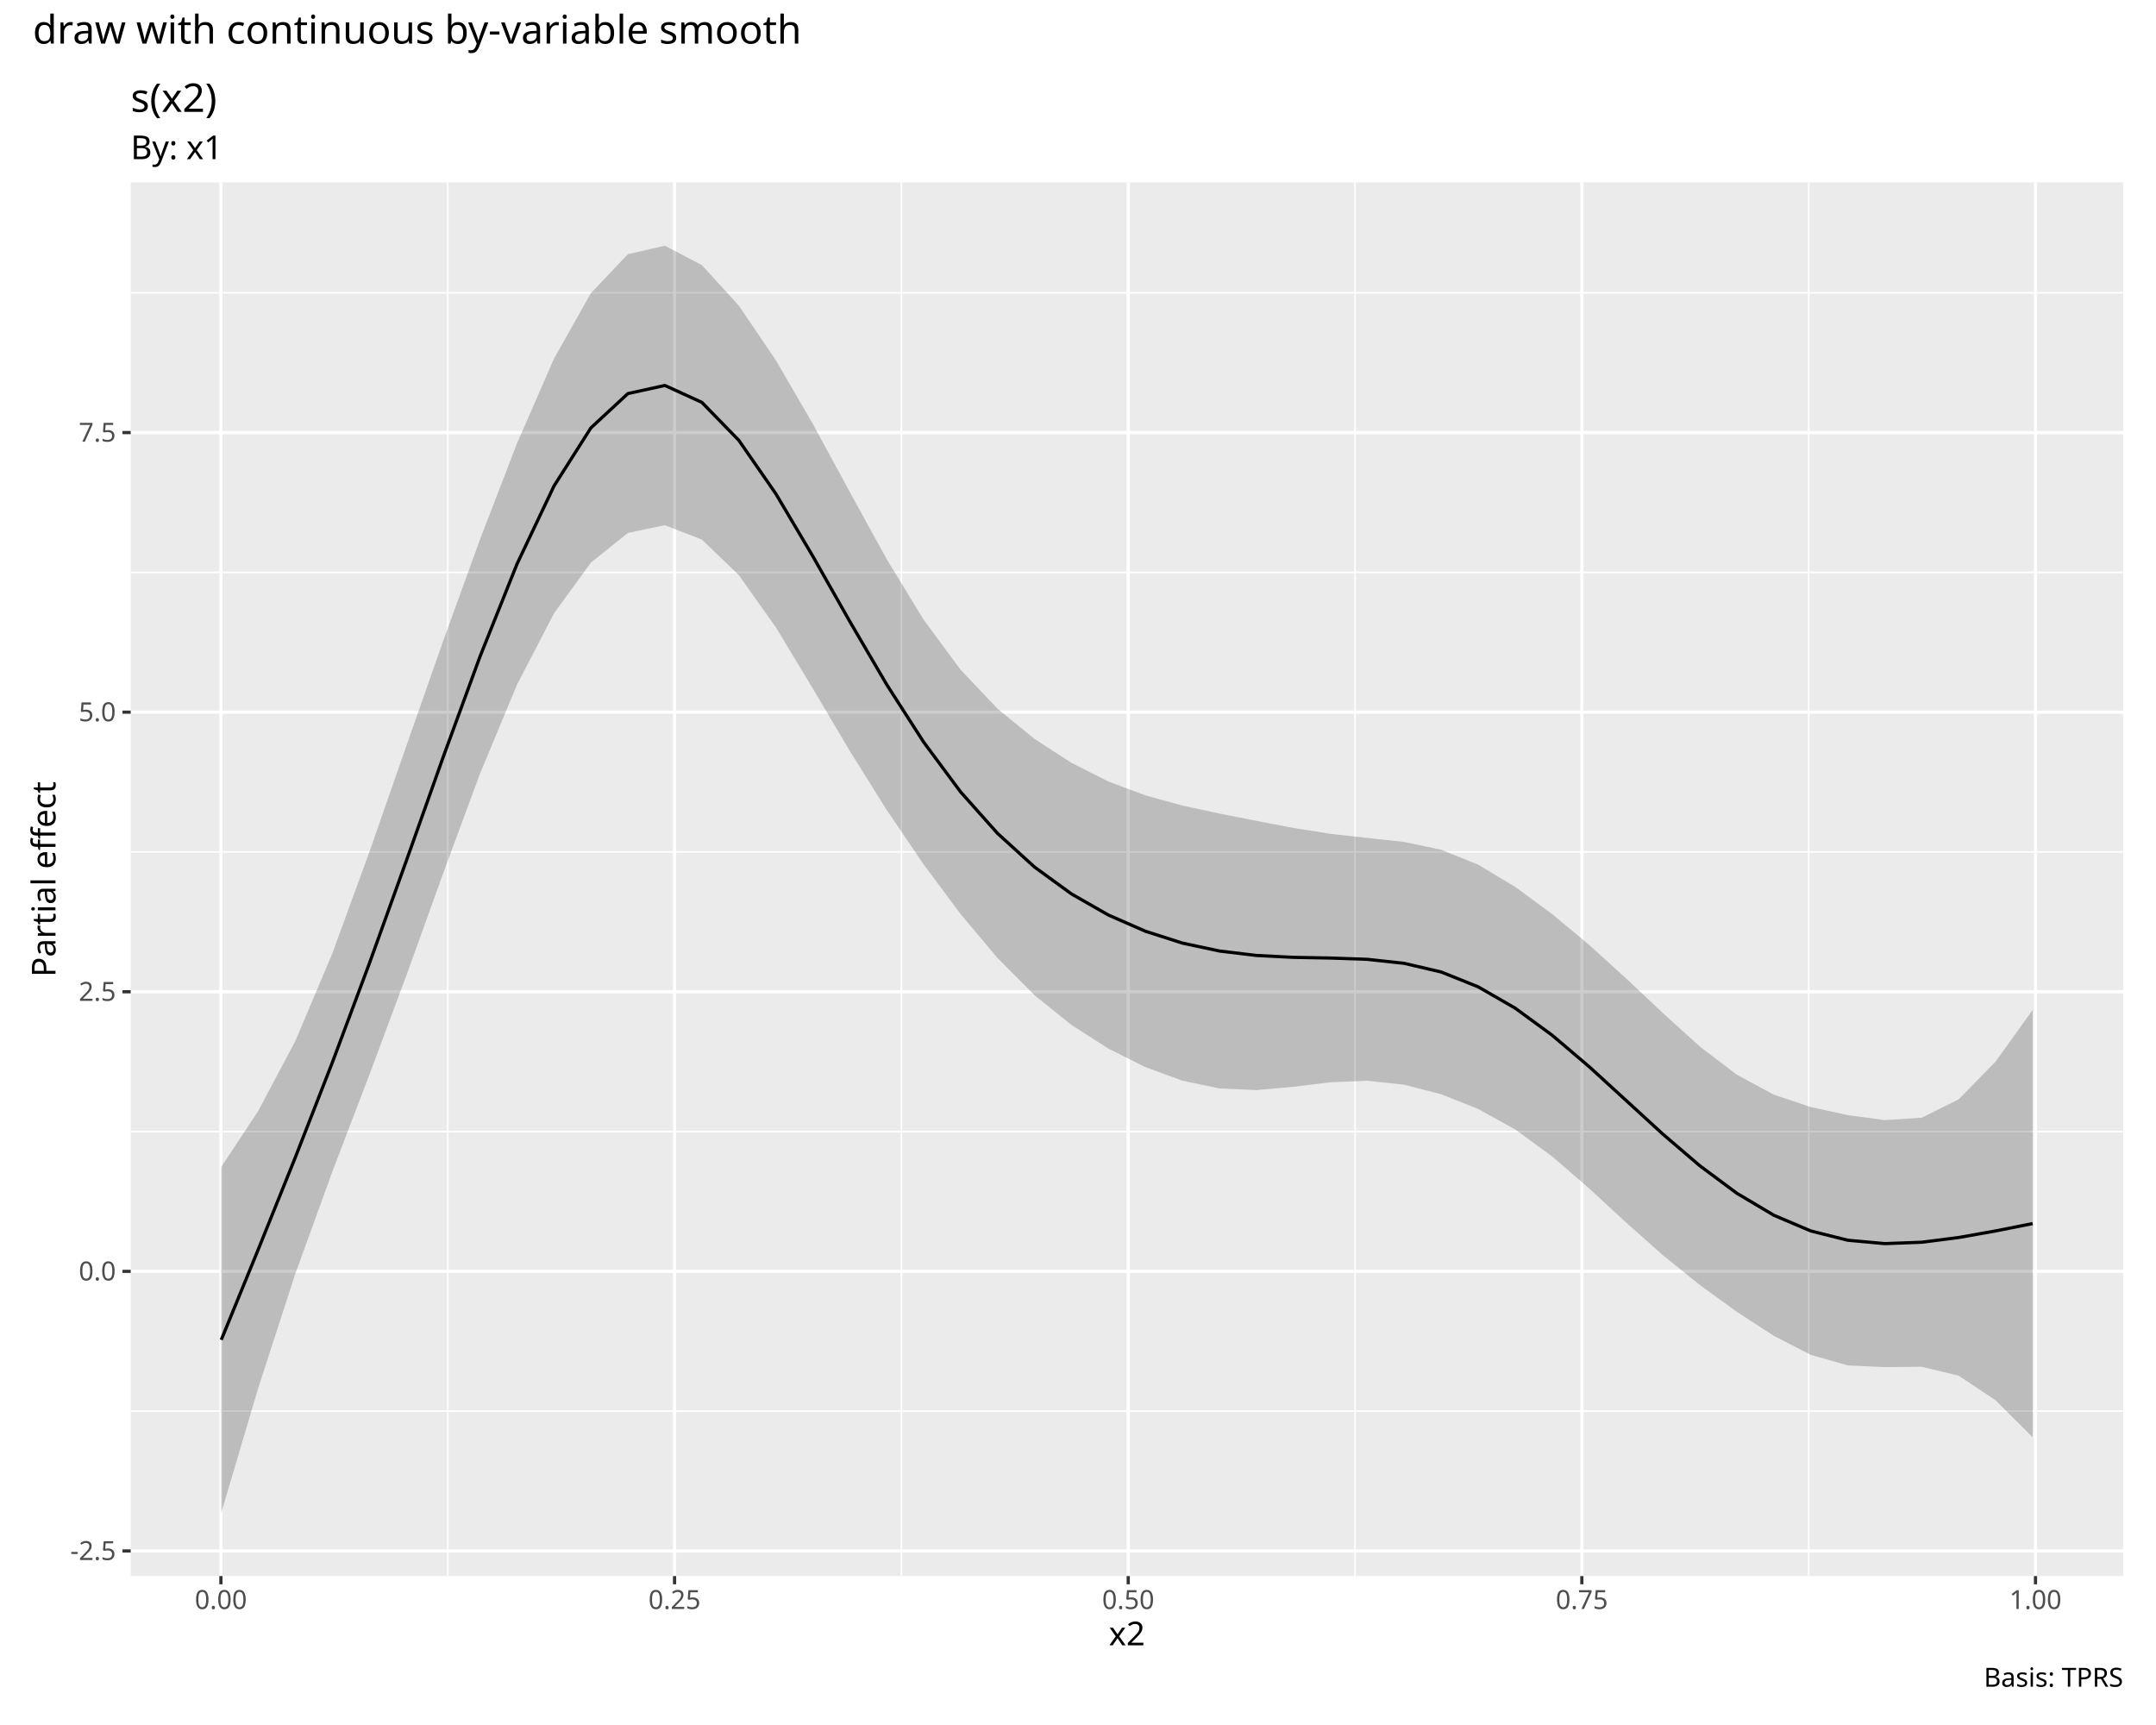
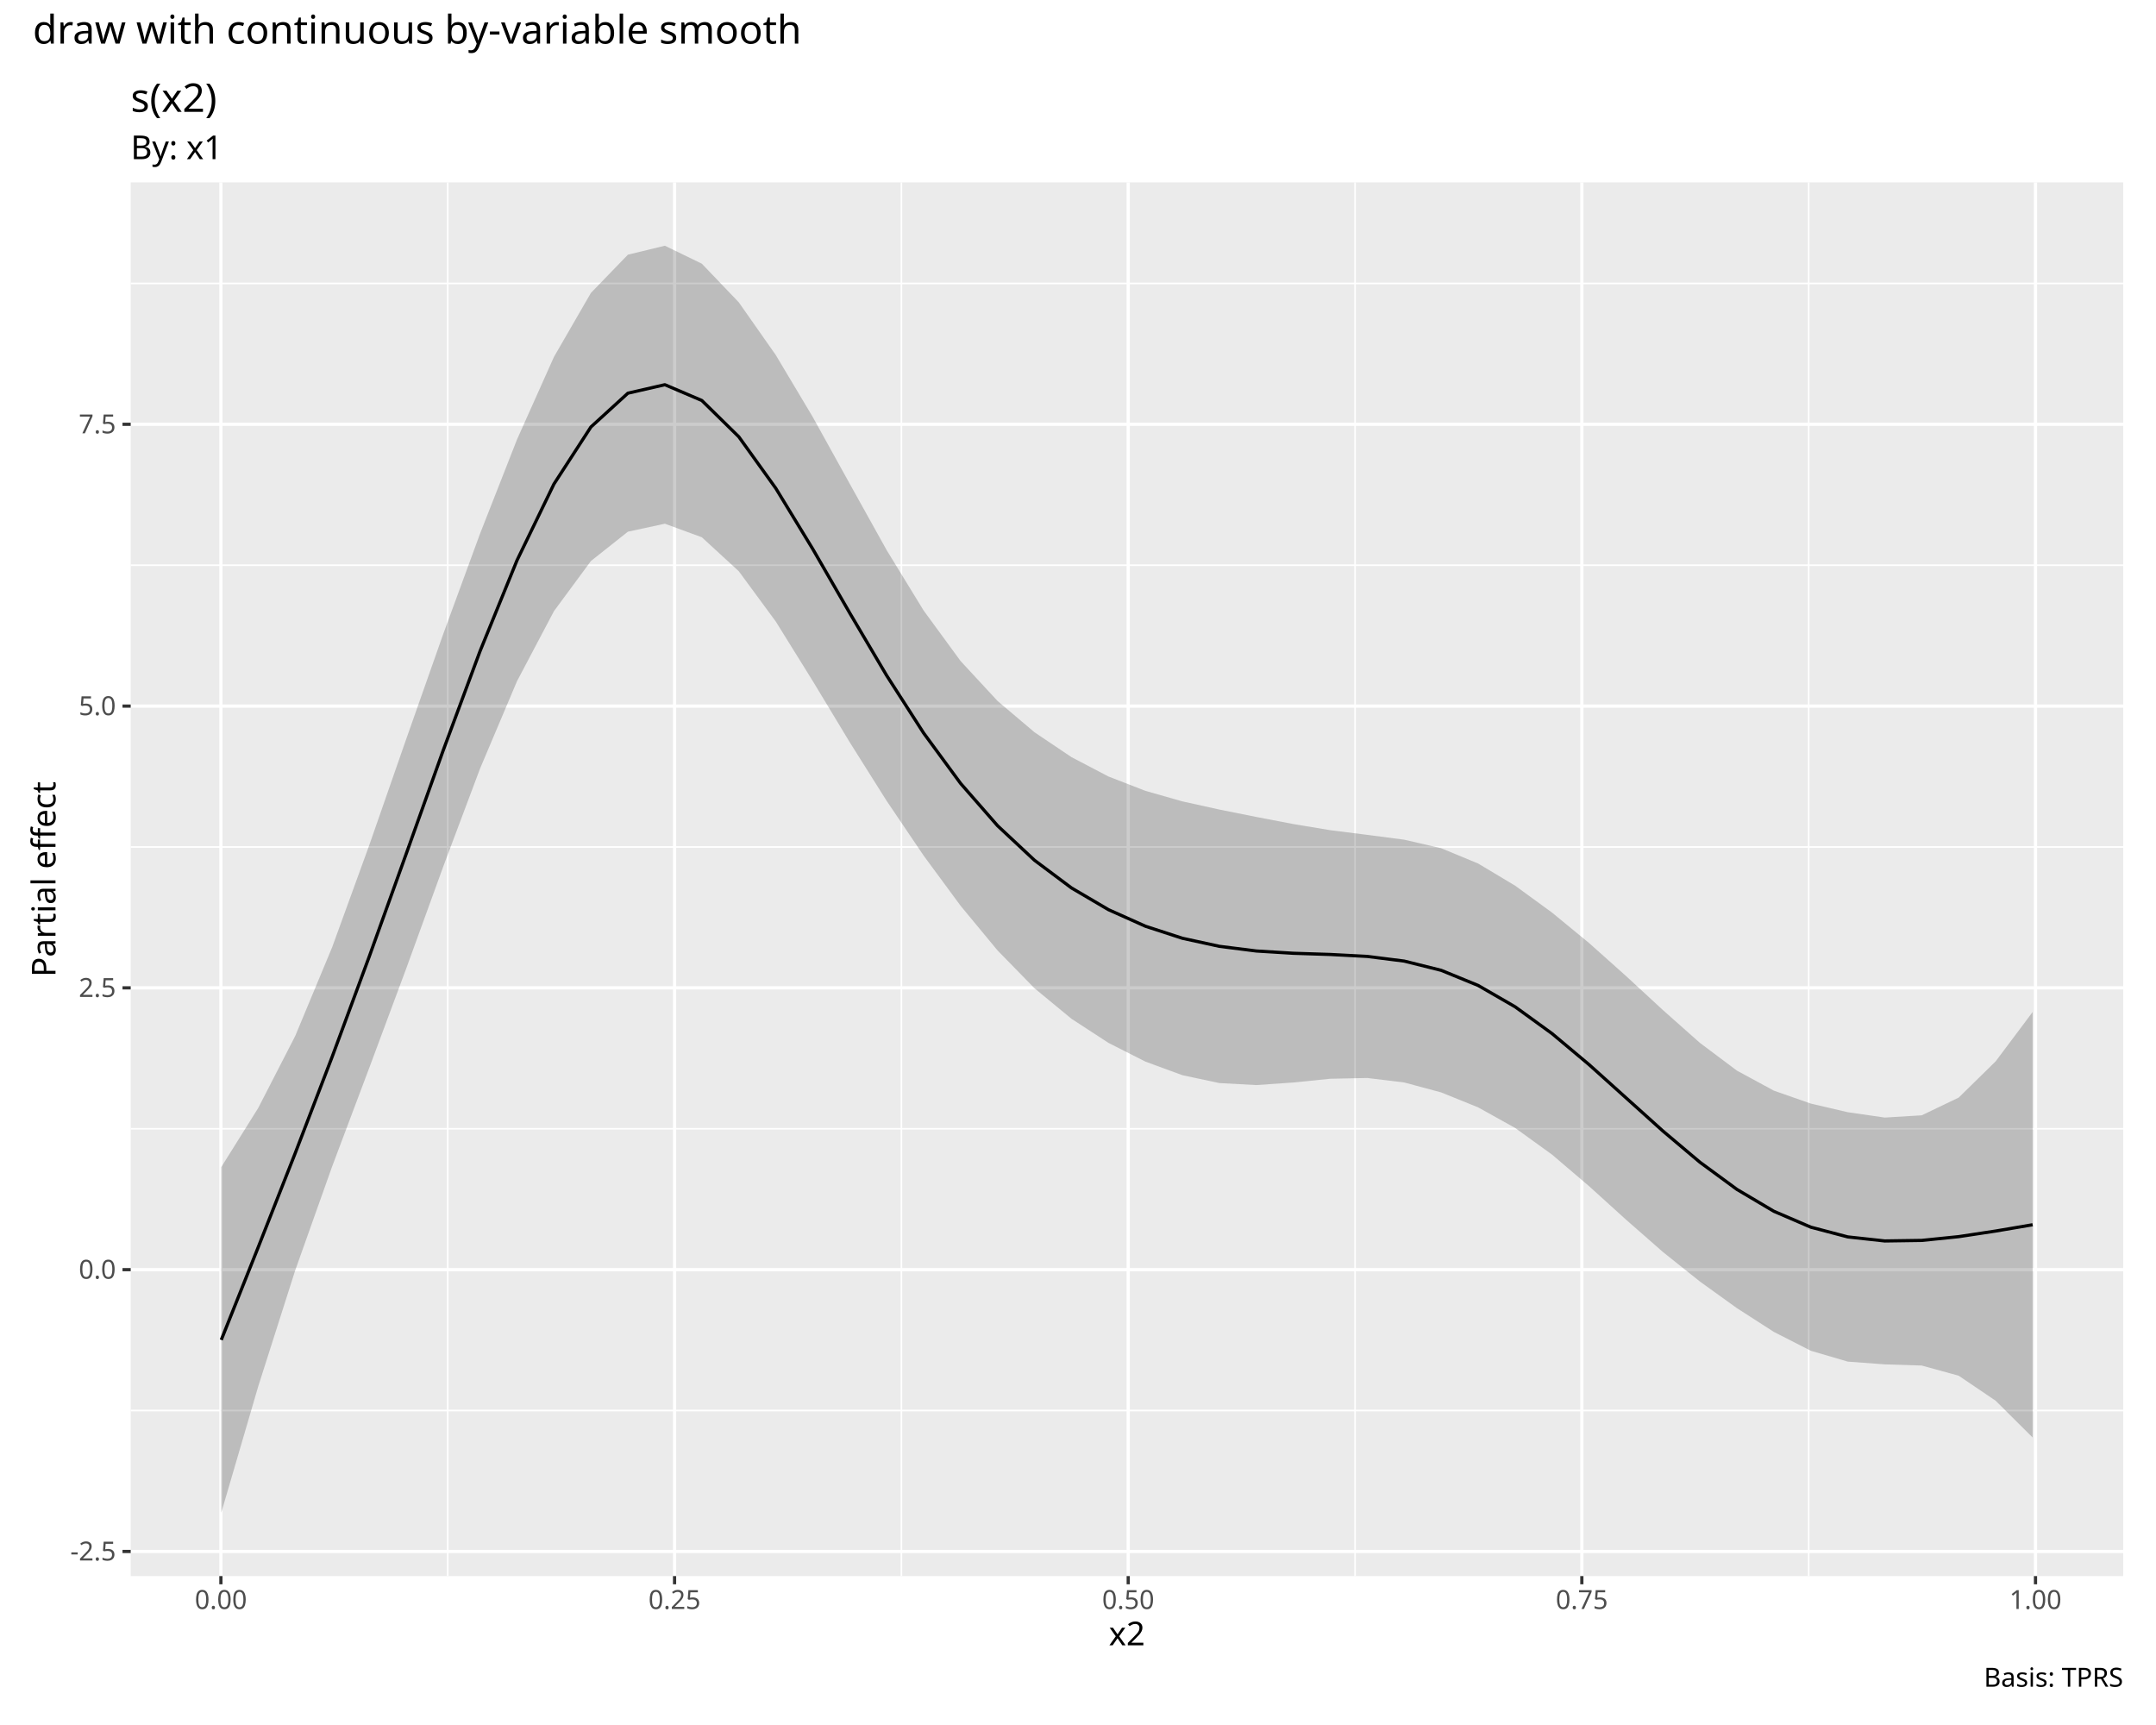
<svg xmlns="http://www.w3.org/2000/svg" class="svglite" data-engine-version="2.0" width="720.00pt" height="576.00pt" viewBox="0 0 720.00 576.00">
  <defs>
    <style type="text/css">
    .svglite line, .svglite polyline, .svglite polygon, .svglite path, .svglite rect, .svglite circle {
      fill: none;
      stroke: #000000;
      stroke-linecap: round;
      stroke-linejoin: round;
      stroke-miterlimit: 10.00;
    }
  </style>
  </defs>
  <rect width="100%" height="100%" style="stroke: none; fill: #FFFFFF;" />
  <defs>
    <clipPath id="cpMC4wMHw3MjAuMDB8MC4wMHw1NzYuMDA=">
      <rect x="0.00" y="0.00" width="720.00" height="576.00" />
    </clipPath>
  </defs>
  <g clip-path="url(#cpMC4wMHw3MjAuMDB8MC4wMHw1NzYuMDA=)">
    <rect x="0.00" y="0.00" width="720.00" height="576.00" style="stroke-width: 1.07; stroke: #FFFFFF; fill: #FFFFFF;" />
  </g>
  <defs>
    <clipPath id="cpNDMuNjV8NzA5LjA0fDYwLjkwfDUyNi4yNw==">
      <rect x="43.65" y="60.90" width="665.39" height="465.37" />
    </clipPath>
  </defs>
  <g clip-path="url(#cpNDMuNjV8NzA5LjA0fDYwLjkwfDUyNi4yNw==)">
</g>
  <g clip-path="url(#cpMC4wMHw3MjAuMDB8MC4wMHw1NzYuMDA=)">
</g>
  <defs>
    <clipPath id="cpNS40OHw3MTQuNTJ8MjIuNzh8NTcwLjUy">
      <rect x="5.48" y="22.78" width="709.04" height="547.74" />
    </clipPath>
  </defs>
  <g clip-path="url(#cpNS40OHw3MTQuNTJ8MjIuNzh8NTcwLjUy)">
    <rect x="5.48" y="22.78" width="709.04" height="547.74" style="stroke-width: 1.07; stroke: #FFFFFF; fill: #FFFFFF;" />
  </g>
  <g clip-path="url(#cpMC4wMHw3MjAuMDB8MC4wMHw1NzYuMDA=)">
</g>
  <g clip-path="url(#cpNDMuNjV8NzA5LjA0fDYwLjkwfDUyNi4yNw==)">
    <rect x="43.65" y="60.90" width="665.39" height="465.37" style="stroke-width: 1.07; stroke: none; fill: #EBEBEB;" />
-     <polyline points="43.65,471.20 709.04,471.20 " style="stroke-width: 0.53; stroke: #FFFFFF; stroke-linecap: butt;" />
-     <polyline points="43.65,377.84 709.04,377.84 " style="stroke-width: 0.53; stroke: #FFFFFF; stroke-linecap: butt;" />
-     <polyline points="43.65,284.48 709.04,284.48 " style="stroke-width: 0.53; stroke: #FFFFFF; stroke-linecap: butt;" />
-     <polyline points="43.65,191.12 709.04,191.12 " style="stroke-width: 0.53; stroke: #FFFFFF; stroke-linecap: butt;" />
-     <polyline points="43.65,97.76 709.04,97.76 " style="stroke-width: 0.53; stroke: #FFFFFF; stroke-linecap: butt;" />
+     <polyline points="43.65,471.00 709.04,471.00 " style="stroke-width: 0.53; stroke: #FFFFFF; stroke-linecap: butt;" />
+     <polyline points="43.65,376.91 709.04,376.91 " style="stroke-width: 0.53; stroke: #FFFFFF; stroke-linecap: butt;" />
+     <polyline points="43.65,282.82 709.04,282.82 " style="stroke-width: 0.53; stroke: #FFFFFF; stroke-linecap: butt;" />
+     <polyline points="43.65,188.72 709.04,188.72 " style="stroke-width: 0.53; stroke: #FFFFFF; stroke-linecap: butt;" />
+     <polyline points="43.65,94.63 709.04,94.63 " style="stroke-width: 0.53; stroke: #FFFFFF; stroke-linecap: butt;" />
    <polyline points="149.52,526.27 149.52,60.90 " style="stroke-width: 0.53; stroke: #FFFFFF; stroke-linecap: butt;" />
    <polyline points="301.02,526.27 301.02,60.90 " style="stroke-width: 0.53; stroke: #FFFFFF; stroke-linecap: butt;" />
    <polyline points="452.52,526.27 452.52,60.90 " style="stroke-width: 0.53; stroke: #FFFFFF; stroke-linecap: butt;" />
    <polyline points="604.01,526.27 604.01,60.90 " style="stroke-width: 0.53; stroke: #FFFFFF; stroke-linecap: butt;" />
-     <polyline points="43.65,517.88 709.04,517.88 " style="stroke-width: 1.07; stroke: #FFFFFF; stroke-linecap: butt;" />
-     <polyline points="43.65,424.52 709.04,424.52 " style="stroke-width: 1.07; stroke: #FFFFFF; stroke-linecap: butt;" />
-     <polyline points="43.65,331.16 709.04,331.16 " style="stroke-width: 1.07; stroke: #FFFFFF; stroke-linecap: butt;" />
-     <polyline points="43.65,237.80 709.04,237.80 " style="stroke-width: 1.07; stroke: #FFFFFF; stroke-linecap: butt;" />
-     <polyline points="43.65,144.44 709.04,144.44 " style="stroke-width: 1.07; stroke: #FFFFFF; stroke-linecap: butt;" />
+     <polyline points="43.65,518.05 709.04,518.05 " style="stroke-width: 1.07; stroke: #FFFFFF; stroke-linecap: butt;" />
+     <polyline points="43.65,423.95 709.04,423.95 " style="stroke-width: 1.07; stroke: #FFFFFF; stroke-linecap: butt;" />
+     <polyline points="43.65,329.86 709.04,329.86 " style="stroke-width: 1.07; stroke: #FFFFFF; stroke-linecap: butt;" />
+     <polyline points="43.65,235.77 709.04,235.77 " style="stroke-width: 1.07; stroke: #FFFFFF; stroke-linecap: butt;" />
+     <polyline points="43.65,141.68 709.04,141.68 " style="stroke-width: 1.07; stroke: #FFFFFF; stroke-linecap: butt;" />
    <polyline points="73.77,526.27 73.77,60.90 " style="stroke-width: 1.07; stroke: #FFFFFF; stroke-linecap: butt;" />
    <polyline points="225.27,526.27 225.27,60.90 " style="stroke-width: 1.07; stroke: #FFFFFF; stroke-linecap: butt;" />
    <polyline points="376.77,526.27 376.77,60.90 " style="stroke-width: 1.07; stroke: #FFFFFF; stroke-linecap: butt;" />
    <polyline points="528.26,526.27 528.26,60.90 " style="stroke-width: 1.07; stroke: #FFFFFF; stroke-linecap: butt;" />
    <polyline points="679.76,526.27 679.76,60.90 " style="stroke-width: 1.07; stroke: #FFFFFF; stroke-linecap: butt;" />
-     <polygon points="73.89,389.67 86.24,370.93 98.58,347.71 110.93,318.49 123.27,284.74 135.62,249.31 147.96,214.13 160.31,180.09 172.65,148.06 185.00,119.77 197.34,97.87 209.69,84.88 222.03,82.05 234.38,88.52 246.72,102.04 259.07,120.26 271.41,141.48 283.76,164.23 296.10,186.69 308.45,206.94 320.79,223.64 333.14,236.66 345.48,246.74 357.83,254.73 370.17,260.96 382.52,265.59 394.86,268.99 407.21,271.65 419.55,274.09 431.90,276.45 444.24,278.42 456.59,279.80 468.93,281.14 481.28,283.74 493.62,288.72 505.97,296.12 518.31,305.19 530.66,315.48 543.00,326.67 555.35,338.30 567.69,349.48 580.04,358.87 592.38,365.52 604.73,369.66 617.07,372.35 629.42,374.02 641.76,373.22 654.11,367.08 666.45,354.45 678.80,337.23 678.80,479.91 666.45,467.58 654.11,459.37 641.76,456.38 629.42,456.50 617.07,455.92 604.73,452.41 592.38,446.06 580.04,438.05 567.69,429.10 555.35,419.15 543.00,408.18 530.66,396.80 518.31,386.11 505.97,377.12 493.62,370.29 481.28,365.38 468.93,362.20 456.59,360.87 444.24,361.38 431.90,362.90 419.55,363.99 407.21,363.44 394.86,360.84 382.52,356.33 370.17,350.14 357.83,342.26 345.48,332.31 333.14,319.91 320.79,305.22 308.45,288.64 296.10,270.43 283.76,250.70 271.41,229.86 259.07,209.42 246.72,192.01 234.38,180.17 222.03,175.36 209.69,177.96 197.34,187.85 185.00,204.83 172.65,228.63 160.31,258.31 147.96,291.70 135.62,325.97 123.27,359.09 110.93,391.38 98.58,425.43 86.24,463.48 73.89,505.12 " style="stroke-width: 0.00; stroke: none; stroke-linecap: butt; fill: #000000; fill-opacity: 0.20;" />
-     <polyline points="73.89,389.67 86.24,370.93 98.58,347.71 110.93,318.49 123.27,284.74 135.62,249.31 147.96,214.13 160.31,180.09 172.65,148.06 185.00,119.77 197.34,97.87 209.69,84.88 222.03,82.05 234.38,88.52 246.72,102.04 259.07,120.26 271.41,141.48 283.76,164.23 296.10,186.69 308.45,206.94 320.79,223.64 333.14,236.66 345.48,246.74 357.83,254.73 370.17,260.96 382.52,265.59 394.86,268.99 407.21,271.65 419.55,274.09 431.90,276.45 444.24,278.42 456.59,279.80 468.93,281.14 481.28,283.74 493.62,288.72 505.97,296.12 518.31,305.19 530.66,315.48 543.00,326.67 555.35,338.30 567.69,349.48 580.04,358.87 592.38,365.52 604.73,369.66 617.07,372.35 629.42,374.02 641.76,373.22 654.11,367.08 666.45,354.45 678.80,337.23 " style="stroke-width: 1.07; stroke: none; stroke-linecap: butt;" />
-     <polyline points="678.80,479.91 666.45,467.58 654.11,459.37 641.76,456.38 629.42,456.50 617.07,455.92 604.73,452.41 592.38,446.06 580.04,438.05 567.69,429.10 555.35,419.15 543.00,408.18 530.66,396.80 518.31,386.11 505.97,377.12 493.62,370.29 481.28,365.38 468.93,362.20 456.59,360.87 444.24,361.38 431.90,362.90 419.55,363.99 407.21,363.44 394.86,360.84 382.52,356.33 370.17,350.14 357.83,342.26 345.48,332.31 333.14,319.91 320.79,305.22 308.45,288.64 296.10,270.43 283.76,250.70 271.41,229.86 259.07,209.42 246.72,192.01 234.38,180.17 222.03,175.36 209.69,177.96 197.34,187.85 185.00,204.83 172.65,228.63 160.31,258.31 147.96,291.70 135.62,325.97 123.27,359.09 110.93,391.38 98.58,425.43 86.24,463.48 73.89,505.12 " style="stroke-width: 1.07; stroke: none; stroke-linecap: butt;" />
-     <polyline points="73.89,447.40 86.24,417.21 98.58,386.57 110.93,354.93 123.27,321.92 135.62,287.64 147.96,252.91 160.31,219.20 172.65,188.34 185.00,162.30 197.34,142.86 209.69,131.42 222.03,128.71 234.38,134.35 246.72,147.02 259.07,164.84 271.41,185.67 283.76,207.46 296.10,228.56 308.45,247.79 320.79,264.43 333.14,278.29 345.48,289.52 357.83,298.50 370.17,305.55 382.52,310.96 394.86,314.91 407.21,317.55 419.55,319.04 431.90,319.67 444.24,319.90 456.59,320.33 468.93,321.67 481.28,324.56 493.62,329.51 505.97,336.62 518.31,345.65 530.66,356.14 543.00,367.42 555.35,378.73 567.69,389.29 580.04,398.46 592.38,405.79 604.73,411.04 617.07,414.13 629.42,415.26 641.76,414.80 654.11,413.22 666.45,411.02 678.80,408.57 " style="stroke-width: 1.07; stroke-linecap: butt;" />
+     <polygon points="73.89,389.71 86.24,369.96 98.58,345.95 110.93,316.28 123.27,282.34 135.62,246.89 147.96,211.87 160.31,178.21 172.65,146.77 185.00,119.16 197.34,97.81 209.69,85.04 222.03,82.05 234.38,88.05 246.72,100.95 259.07,118.55 271.41,139.22 283.76,161.52 296.10,183.69 308.45,203.86 320.79,220.73 333.14,234.07 345.48,244.52 357.83,252.82 370.17,259.28 382.52,264.08 394.86,267.59 407.21,270.32 419.55,272.79 431.90,275.16 444.24,277.21 456.59,278.77 468.93,280.38 481.28,283.23 493.62,288.34 505.97,295.73 518.31,304.73 530.66,314.88 543.00,325.89 555.35,337.29 567.69,348.23 580.04,357.49 592.38,364.18 604.73,368.50 617.07,371.38 629.42,373.17 641.76,372.42 654.11,366.50 666.45,354.40 678.80,337.92 678.80,480.00 666.45,467.72 654.11,459.37 641.76,455.97 629.42,455.58 617.07,454.66 604.73,451.04 592.38,444.74 580.04,436.80 567.69,427.92 555.35,418.07 543.00,407.25 530.66,396.07 518.31,385.54 505.97,376.63 493.62,369.76 481.28,364.77 468.93,361.45 456.59,359.95 444.24,360.21 431.90,361.46 419.55,362.32 407.21,361.65 394.86,359.02 382.52,354.49 370.17,348.23 357.83,340.19 345.48,330.00 333.14,317.37 320.79,302.45 308.45,285.70 296.10,267.43 283.76,247.83 271.41,227.38 259.07,207.53 246.72,190.74 234.38,179.40 222.03,174.87 209.69,177.54 197.34,187.33 185.00,204.06 172.65,227.47 160.31,256.65 147.96,289.54 135.62,323.51 123.27,356.70 110.93,389.47 98.58,424.21 86.24,462.92 73.89,505.12 " style="stroke-width: 0.00; stroke: none; stroke-linecap: butt; fill: #000000; fill-opacity: 0.20;" />
+     <polyline points="73.89,389.71 86.24,369.96 98.58,345.95 110.93,316.28 123.27,282.34 135.62,246.89 147.96,211.87 160.31,178.21 172.65,146.77 185.00,119.16 197.34,97.81 209.69,85.04 222.03,82.05 234.38,88.05 246.72,100.95 259.07,118.55 271.41,139.22 283.76,161.52 296.10,183.69 308.45,203.86 320.79,220.73 333.14,234.07 345.48,244.52 357.83,252.82 370.17,259.28 382.52,264.08 394.86,267.59 407.21,270.32 419.55,272.79 431.90,275.16 444.24,277.21 456.59,278.77 468.93,280.38 481.28,283.23 493.62,288.34 505.97,295.73 518.31,304.73 530.66,314.88 543.00,325.89 555.35,337.29 567.69,348.23 580.04,357.49 592.38,364.18 604.73,368.50 617.07,371.38 629.42,373.17 641.76,372.42 654.11,366.50 666.45,354.40 678.80,337.92 " style="stroke-width: 1.07; stroke: none; stroke-linecap: butt;" />
+     <polyline points="678.80,480.00 666.45,467.72 654.11,459.37 641.76,455.97 629.42,455.58 617.07,454.66 604.73,451.04 592.38,444.74 580.04,436.80 567.69,427.92 555.35,418.07 543.00,407.25 530.66,396.07 518.31,385.54 505.97,376.63 493.62,369.76 481.28,364.77 468.93,361.45 456.59,359.95 444.24,360.21 431.90,361.46 419.55,362.32 407.21,361.65 394.86,359.02 382.52,354.49 370.17,348.23 357.83,340.19 345.48,330.00 333.14,317.37 320.79,302.45 308.45,285.70 296.10,267.43 283.76,247.83 271.41,227.38 259.07,207.53 246.72,190.74 234.38,179.40 222.03,174.87 209.69,177.54 197.34,187.33 185.00,204.06 172.65,227.47 160.31,256.65 147.96,289.54 135.62,323.51 123.27,356.70 110.93,389.47 98.58,424.21 86.24,462.92 73.89,505.12 " style="stroke-width: 1.07; stroke: none; stroke-linecap: butt;" />
+     <polyline points="73.89,447.42 86.24,416.44 98.58,385.08 110.93,352.87 123.27,319.52 135.62,285.20 147.96,250.70 160.31,217.43 172.65,187.12 185.00,161.61 197.34,142.57 209.69,131.29 222.03,128.46 234.38,133.73 246.72,145.84 259.07,163.04 271.41,183.30 283.76,204.67 296.10,225.56 308.45,244.78 320.79,261.59 333.14,275.72 345.48,287.26 357.83,296.50 370.17,303.75 382.52,309.28 394.86,313.30 407.21,315.99 419.55,317.55 431.90,318.31 444.24,318.71 456.59,319.36 468.93,320.92 481.28,324.00 493.62,329.05 505.97,336.18 518.31,345.13 530.66,355.48 543.00,366.57 555.35,377.68 567.69,388.08 580.04,397.15 592.38,404.46 604.73,409.77 617.07,413.02 629.42,414.37 641.76,414.19 654.11,412.93 666.45,411.06 678.80,408.96 " style="stroke-width: 1.07; stroke-linecap: butt;" />
  </g>
  <g clip-path="url(#cpMC4wMHw3MjAuMDB8MC4wMHw1NzYuMDA=)">
-     <text x="38.72" y="520.91" text-anchor="end" style="font-size: 8.80px; fill: #4D4D4D; font-family: sans;" textLength="15.16px" lengthAdjust="spacingAndGlyphs">-2.5</text>
-     <text x="38.72" y="427.55" text-anchor="end" style="font-size: 8.80px; fill: #4D4D4D; font-family: sans;" textLength="12.23px" lengthAdjust="spacingAndGlyphs">0.0</text>
-     <text x="38.72" y="334.19" text-anchor="end" style="font-size: 8.80px; fill: #4D4D4D; font-family: sans;" textLength="12.23px" lengthAdjust="spacingAndGlyphs">2.5</text>
-     <text x="38.72" y="240.83" text-anchor="end" style="font-size: 8.80px; fill: #4D4D4D; font-family: sans;" textLength="12.23px" lengthAdjust="spacingAndGlyphs">5.0</text>
-     <text x="38.72" y="147.47" text-anchor="end" style="font-size: 8.80px; fill: #4D4D4D; font-family: sans;" textLength="12.23px" lengthAdjust="spacingAndGlyphs">7.5</text>
-     <polyline points="40.91,517.88 43.65,517.88 " style="stroke-width: 1.07; stroke: #333333; stroke-linecap: butt;" />
-     <polyline points="40.91,424.52 43.65,424.52 " style="stroke-width: 1.07; stroke: #333333; stroke-linecap: butt;" />
-     <polyline points="40.91,331.16 43.65,331.16 " style="stroke-width: 1.07; stroke: #333333; stroke-linecap: butt;" />
-     <polyline points="40.91,237.80 43.65,237.80 " style="stroke-width: 1.07; stroke: #333333; stroke-linecap: butt;" />
-     <polyline points="40.91,144.44 43.65,144.44 " style="stroke-width: 1.07; stroke: #333333; stroke-linecap: butt;" />
+     <text x="38.72" y="521.07" text-anchor="end" style="font-size: 8.80px; fill: #4D4D4D; font-family: sans;" textLength="15.16px" lengthAdjust="spacingAndGlyphs">-2.5</text>
+     <text x="38.72" y="426.98" text-anchor="end" style="font-size: 8.80px; fill: #4D4D4D; font-family: sans;" textLength="12.23px" lengthAdjust="spacingAndGlyphs">0.0</text>
+     <text x="38.72" y="332.89" text-anchor="end" style="font-size: 8.80px; fill: #4D4D4D; font-family: sans;" textLength="12.23px" lengthAdjust="spacingAndGlyphs">2.5</text>
+     <text x="38.72" y="238.80" text-anchor="end" style="font-size: 8.80px; fill: #4D4D4D; font-family: sans;" textLength="12.23px" lengthAdjust="spacingAndGlyphs">5.0</text>
+     <text x="38.72" y="144.70" text-anchor="end" style="font-size: 8.80px; fill: #4D4D4D; font-family: sans;" textLength="12.23px" lengthAdjust="spacingAndGlyphs">7.5</text>
+     <polyline points="40.91,518.05 43.65,518.05 " style="stroke-width: 1.07; stroke: #333333; stroke-linecap: butt;" />
+     <polyline points="40.91,423.95 43.65,423.95 " style="stroke-width: 1.07; stroke: #333333; stroke-linecap: butt;" />
+     <polyline points="40.91,329.86 43.65,329.86 " style="stroke-width: 1.07; stroke: #333333; stroke-linecap: butt;" />
+     <polyline points="40.91,235.77 43.65,235.77 " style="stroke-width: 1.07; stroke: #333333; stroke-linecap: butt;" />
+     <polyline points="40.91,141.68 43.65,141.68 " style="stroke-width: 1.07; stroke: #333333; stroke-linecap: butt;" />
    <polyline points="73.77,529.01 73.77,526.27 " style="stroke-width: 1.07; stroke: #333333; stroke-linecap: butt;" />
    <polyline points="225.27,529.01 225.27,526.27 " style="stroke-width: 1.07; stroke: #333333; stroke-linecap: butt;" />
    <polyline points="376.77,529.01 376.77,526.27 " style="stroke-width: 1.07; stroke: #333333; stroke-linecap: butt;" />
    <polyline points="528.26,529.01 528.26,526.27 " style="stroke-width: 1.07; stroke: #333333; stroke-linecap: butt;" />
    <polyline points="679.76,529.01 679.76,526.27 " style="stroke-width: 1.07; stroke: #333333; stroke-linecap: butt;" />
    <text x="73.77" y="537.26" text-anchor="middle" style="font-size: 8.80px; fill: #4D4D4D; font-family: sans;" textLength="17.13px" lengthAdjust="spacingAndGlyphs">0.00</text>
    <text x="225.27" y="537.26" text-anchor="middle" style="font-size: 8.80px; fill: #4D4D4D; font-family: sans;" textLength="17.13px" lengthAdjust="spacingAndGlyphs">0.25</text>
    <text x="376.77" y="537.26" text-anchor="middle" style="font-size: 8.80px; fill: #4D4D4D; font-family: sans;" textLength="17.13px" lengthAdjust="spacingAndGlyphs">0.50</text>
    <text x="528.26" y="537.26" text-anchor="middle" style="font-size: 8.80px; fill: #4D4D4D; font-family: sans;" textLength="17.13px" lengthAdjust="spacingAndGlyphs">0.75</text>
    <text x="679.76" y="537.26" text-anchor="middle" style="font-size: 8.80px; fill: #4D4D4D; font-family: sans;" textLength="17.13px" lengthAdjust="spacingAndGlyphs">1.00</text>
    <text x="376.34" y="549.40" text-anchor="middle" style="font-size: 11.00px; font-family: sans;" textLength="11.62px" lengthAdjust="spacingAndGlyphs">x2</text>
    <text transform="translate(18.53,293.59) rotate(-90)" text-anchor="middle" style="font-size: 11.00px; font-family: sans;" textLength="61.14px" lengthAdjust="spacingAndGlyphs">Partial effect</text>
    <text x="43.65" y="53.14" style="font-size: 11.00px; font-family: sans;" textLength="30.58px" lengthAdjust="spacingAndGlyphs">By: x1</text>
    <text x="43.65" y="37.35" style="font-size: 13.20px; font-family: sans;" textLength="29.34px" lengthAdjust="spacingAndGlyphs">s(x2)</text>
    <text x="709.04" y="563.21" text-anchor="end" style="font-size: 8.80px; font-family: sans;" textLength="49.89px" lengthAdjust="spacingAndGlyphs">Basis: TPRS</text>
    <text x="10.96" y="14.56" style="font-size: 13.20px; font-family: sans;" textLength="238.49px" lengthAdjust="spacingAndGlyphs">draw with continuous by-variable smooth</text>
  </g>
</svg>
